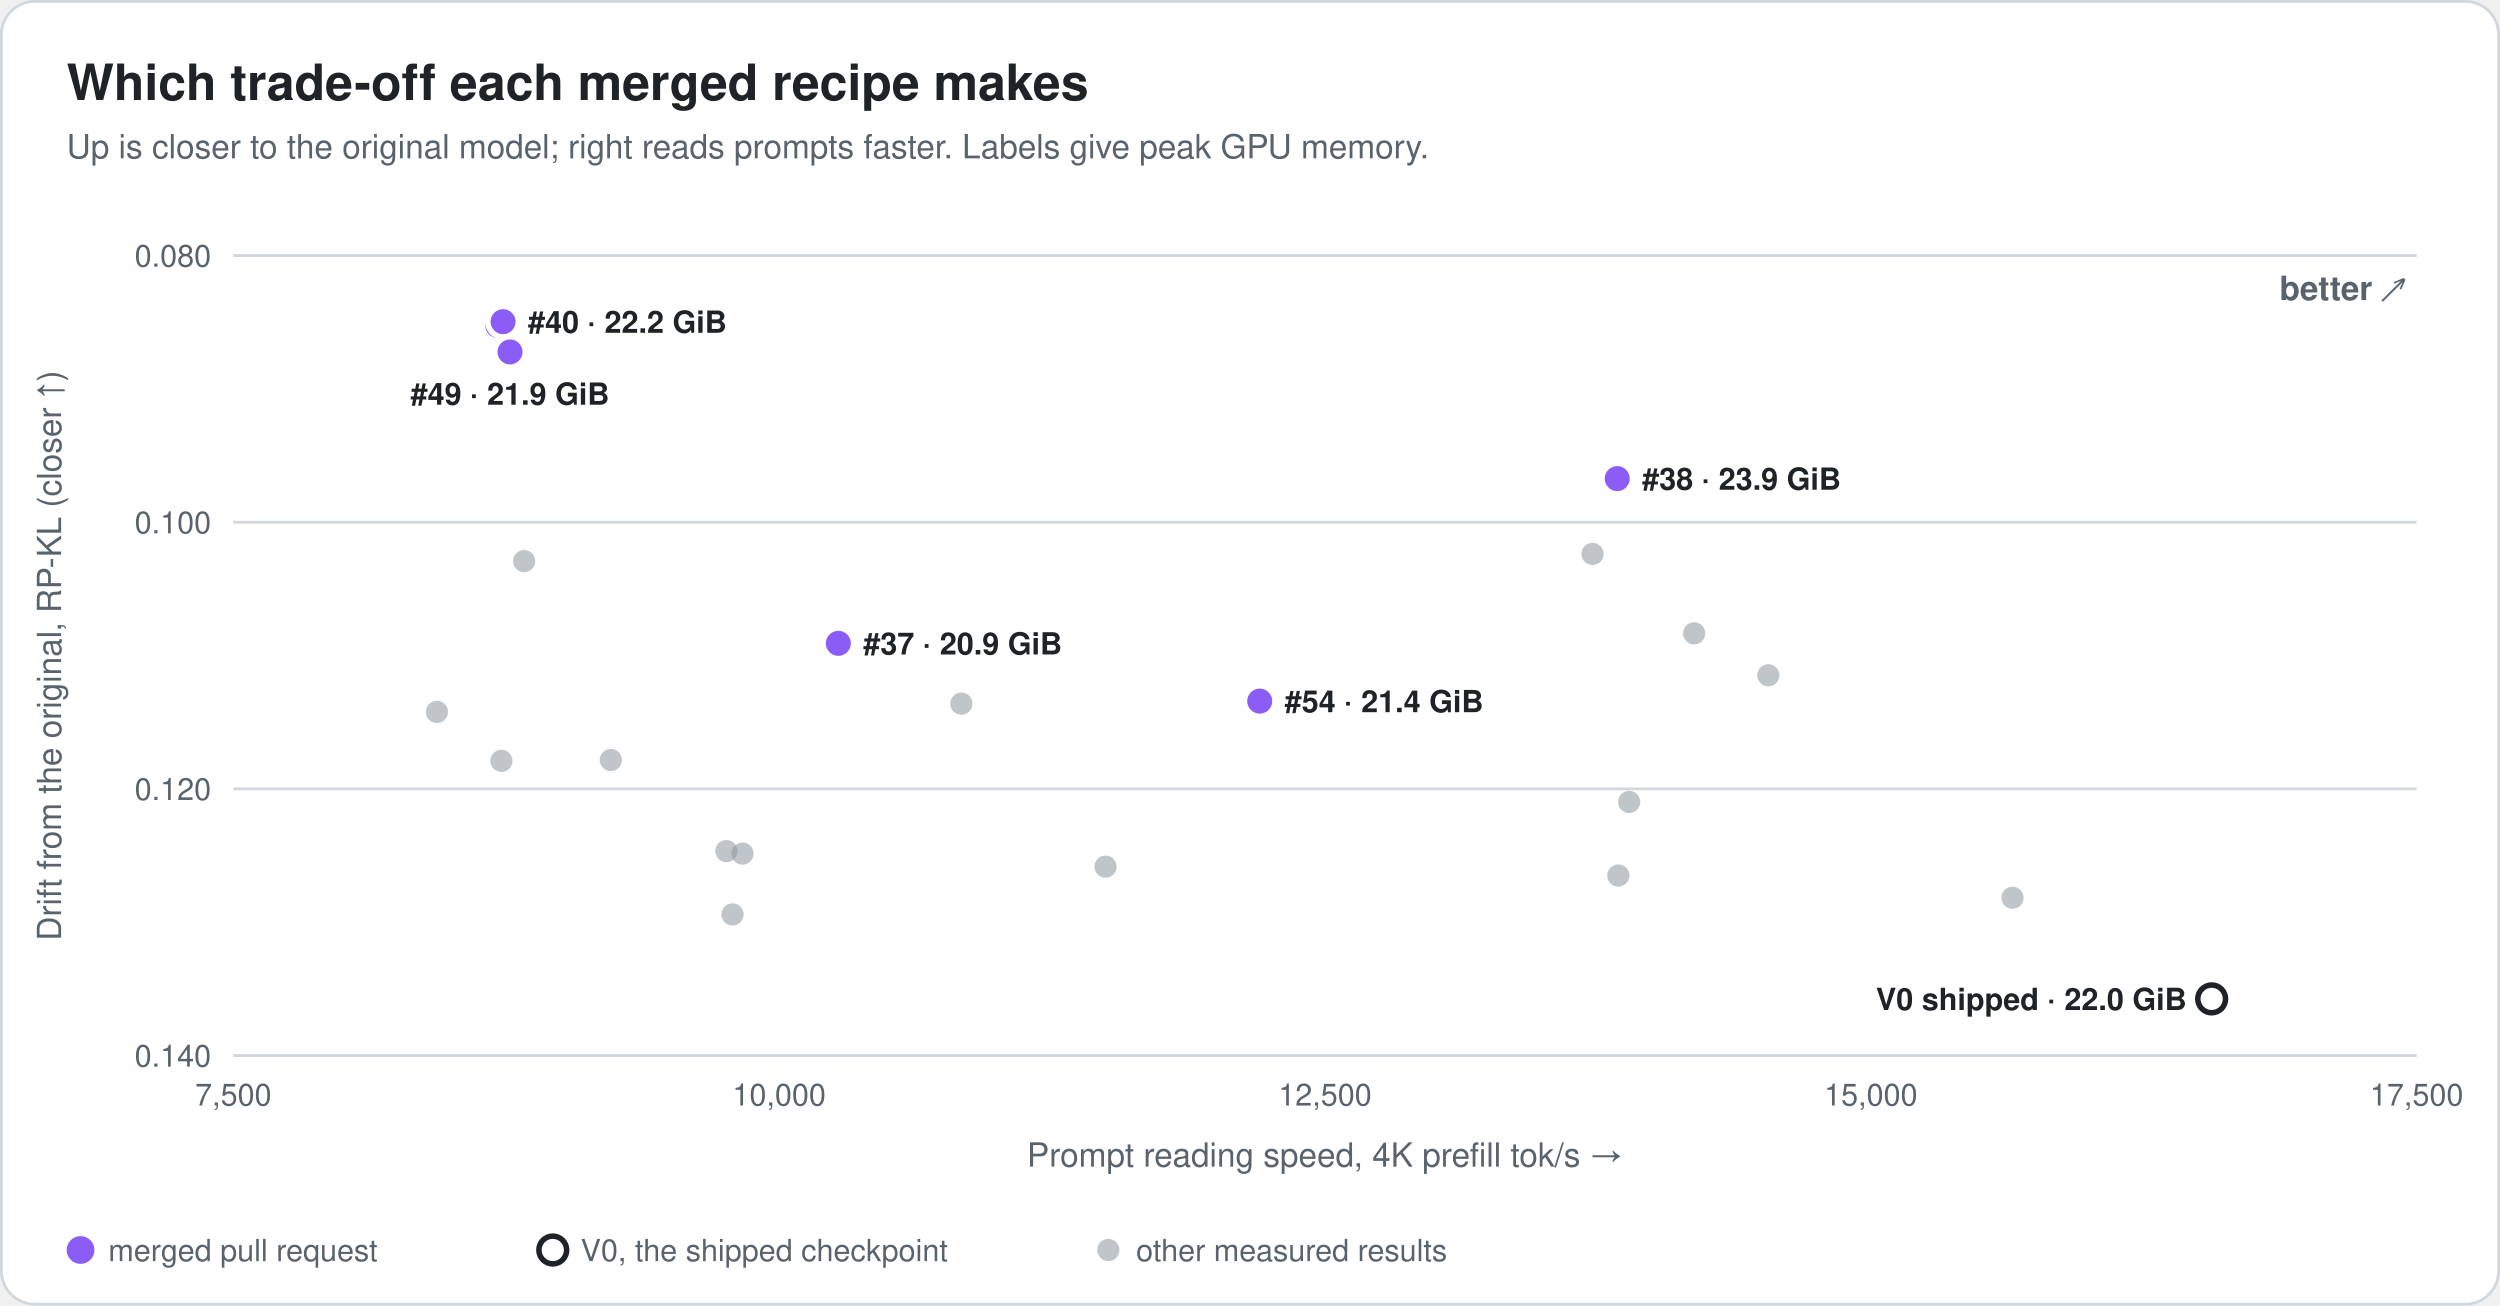
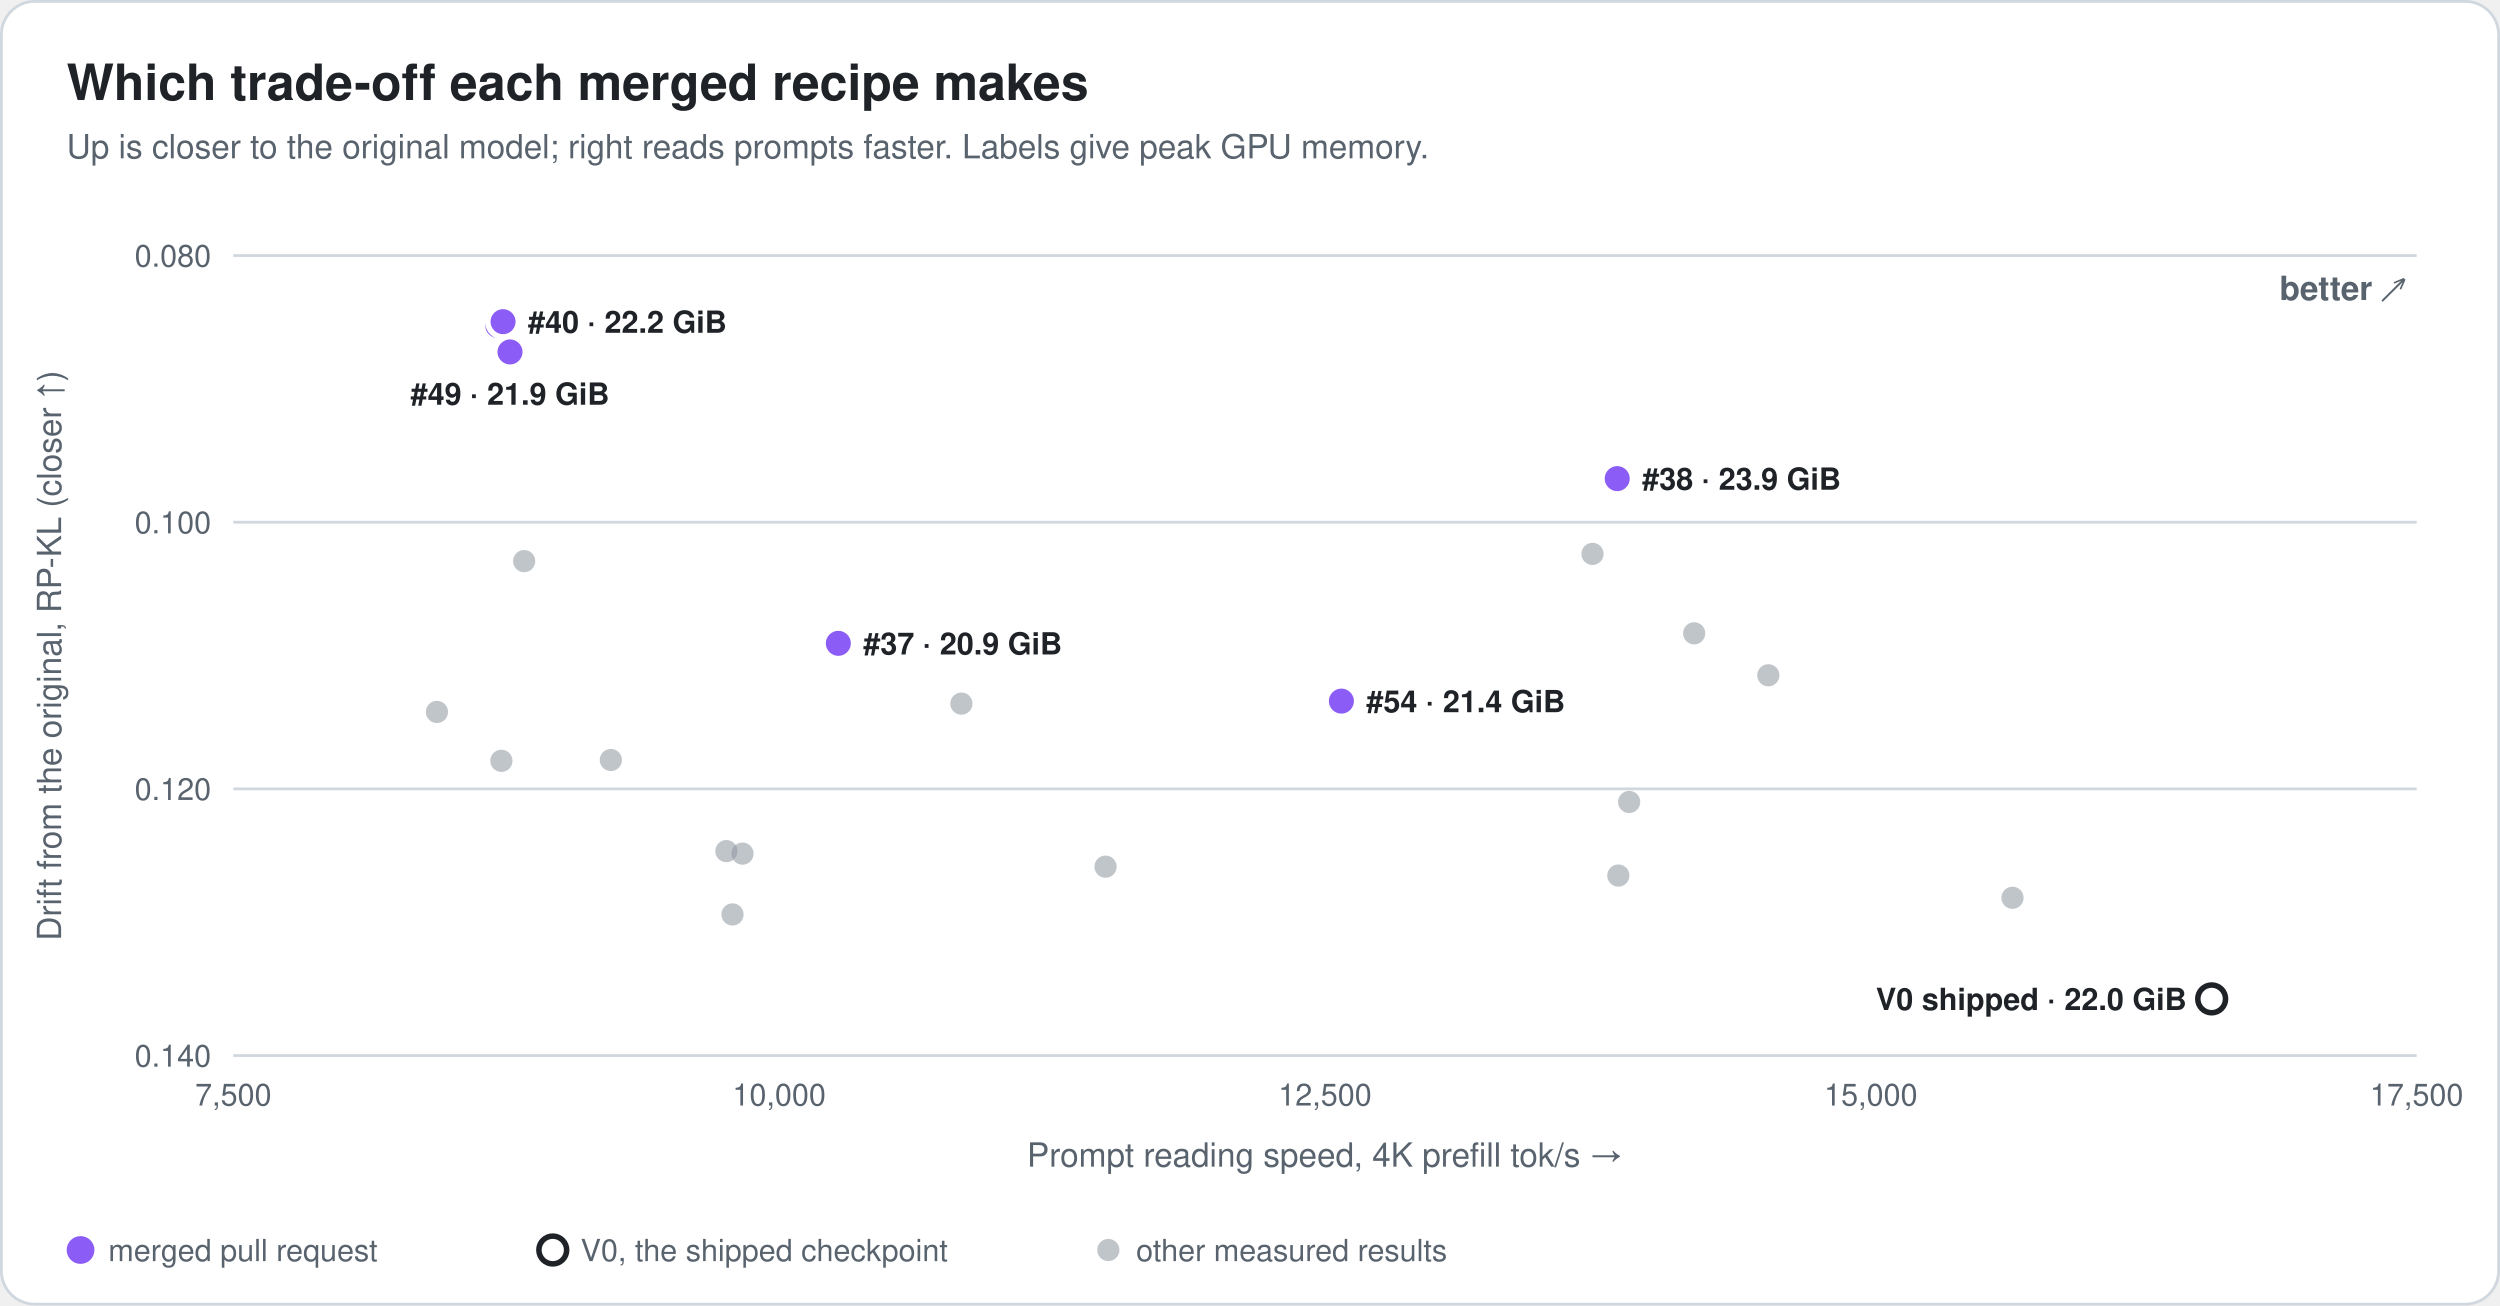
<svg xmlns="http://www.w3.org/2000/svg" width="900" height="470" viewBox="0 0 900 470" font-family="-apple-system,BlinkMacSystemFont,'Segoe UI',Helvetica,Arial,sans-serif" role="img" aria-label="Trade-offs of 6 merged recipes against the shipped checkpoint">
  <style>
.bg{fill:#ffffff;stroke:#d0d7de}.t{fill:#1f2328}.m{fill:#59636e}.rule{stroke:#d0d7de}.ring{stroke:#ffffff}
.acc{fill:#8b5cf6}.accl{stroke:#8b5cf6}.wash{fill:#8b5cf6;fill-opacity:.1}.gry{fill:#8c959f}.rej{fill:#d03b3b}.track{fill:#eaeef2}.tk{stroke:#1f2328}
@media (prefers-color-scheme: dark){
.bg{fill:#0d1117;stroke:#30363d}.t{fill:#e6edf3}.m{fill:#9198a1}.rule{stroke:#30363d}.ring{stroke:#0d1117}
.acc{fill:#9a75f8}.accl{stroke:#9a75f8}.wash{fill:#9a75f8;fill-opacity:.14}.gry{fill:#9198a1}.rej{fill:#e5534b}.track{fill:#21262d}.tk{stroke:#e6edf3}}
</style>
  <rect class="bg" x="0.5" y="0.5" width="899" height="469" rx="12" />
  <text x="24.0" y="36.0" class="t" font-size="18" font-weight="600" text-anchor="start">Which trade-off each merged recipe makes</text>
  <text x="24.0" y="57.0" class="m" font-size="12" font-weight="400" text-anchor="start">Up is closer to the original model; right reads prompts faster. Labels give peak GPU memory.</text>
  <line class="rule" x1="84" x2="870" y1="92.0" y2="92.0" stroke-width="1" />
  <text x="76.0" y="96.0" class="m" font-size="11" font-weight="400" text-anchor="end">0.080</text>
  <line class="rule" x1="84" x2="870" y1="188.0" y2="188.0" stroke-width="1" />
  <text x="76.0" y="192.0" class="m" font-size="11" font-weight="400" text-anchor="end">0.100</text>
  <line class="rule" x1="84" x2="870" y1="284.0" y2="284.0" stroke-width="1" />
  <text x="76.0" y="288.0" class="m" font-size="11" font-weight="400" text-anchor="end">0.120</text>
  <line class="rule" x1="84" x2="870" y1="380.0" y2="380.0" stroke-width="1" />
  <text x="76.0" y="384.0" class="m" font-size="11" font-weight="400" text-anchor="end">0.140</text>
  <text x="84.0" y="398.0" class="m" font-size="11" font-weight="400" text-anchor="middle">7,500</text>
  <text x="280.5" y="398.0" class="m" font-size="11" font-weight="400" text-anchor="middle">10,000</text>
  <text x="477.0" y="398.0" class="m" font-size="11" font-weight="400" text-anchor="middle">12,500</text>
  <text x="673.5" y="398.0" class="m" font-size="11" font-weight="400" text-anchor="middle">15,000</text>
  <text x="870.0" y="398.0" class="m" font-size="11" font-weight="400" text-anchor="middle">17,500</text>
  <text x="477.0" y="420.0" class="m" font-size="12" font-weight="400" text-anchor="middle">Prompt reading speed, 4K prefill tok/s →</text>
  <text x="22" y="236.0" class="m" font-size="12" text-anchor="middle" transform="rotate(-90 22 236.0)">Drift from the original, RP-KL (closer ↑)</text>
  <text x="866.0" y="108.0" class="m" font-size="12" font-weight="600" text-anchor="end">better ↗</text>
  <circle class="gry" cx="157.3" cy="256.3" r="4" opacity=".55" />
  <circle class="gry" cx="573.3" cy="199.4" r="4" opacity=".55" />
  <circle class="gry" cx="582.6" cy="315.2" r="4" opacity=".55" />
  <circle class="gry" cx="724.5" cy="323.2" r="4" opacity=".55" />
  <circle class="gry" cx="263.7" cy="329.2" r="4" opacity=".55" />
  <circle class="gry" cx="261.5" cy="306.4" r="4" opacity=".55" />
  <circle class="gry" cx="180.5" cy="273.9" r="4" opacity=".55" />
  <circle class="gry" cx="346.1" cy="253.3" r="4" opacity=".55" />
  <circle class="gry" cx="609.9" cy="228.0" r="4" opacity=".55" />
  <circle class="gry" cx="398.0" cy="312.0" r="4" opacity=".55" />
  <circle class="gry" cx="188.7" cy="202.0" r="4" opacity=".55" />
  <circle class="gry" cx="586.5" cy="288.7" r="4" opacity=".55" />
  <circle class="gry" cx="636.6" cy="243.1" r="4" opacity=".55" />
  <circle class="gry" cx="219.9" cy="273.6" r="4" opacity=".55" />
  <circle class="gry" cx="267.3" cy="307.3" r="4" opacity=".55" />
  <circle class="tk" cx="796.2" cy="359.6" r="5" fill="none" stroke-width="2" />
-   <circle class="acc ring" cx="453.5" cy="252.4" r="5.5" stroke-width="2" />
+   <circle class="acc ring" cx="482.9" cy="252.4" r="5.5" stroke-width="2" />
  <circle class="acc ring" cx="301.8" cy="231.6" r="5.5" stroke-width="2" />
  <circle class="acc ring" cx="582.2" cy="172.3" r="5.5" stroke-width="2" />
  <circle class="acc ring" cx="179.2" cy="117.2" r="5.5" stroke-width="2" />
  <circle class="acc ring" cx="181.1" cy="115.8" r="5.5" stroke-width="2" />
  <circle class="acc ring" cx="183.6" cy="126.7" r="5.5" stroke-width="2" />
  <text x="787.2" y="363.6" class="t" font-size="11" font-weight="600" text-anchor="end">V0 shipped · 22.0 GiB</text>
  <text x="190.1" y="119.8" class="t" font-size="11" font-weight="600" text-anchor="start">#40 · 22.2 GiB</text>
  <text x="183.6" y="145.7" class="t" font-size="11" font-weight="600" text-anchor="middle">#49 · 21.9 GiB</text>
  <text x="591.2" y="176.3" class="t" font-size="11" font-weight="600" text-anchor="start">#38 · 23.9 GiB</text>
  <text x="310.8" y="235.6" class="t" font-size="11" font-weight="600" text-anchor="start">#37 · 20.9 GiB</text>
-   <text x="462.5" y="256.4" class="t" font-size="11" font-weight="600" text-anchor="start">#54 · 21.4 GiB</text>
+   <text x="491.9" y="256.4" class="t" font-size="11" font-weight="600" text-anchor="start">#54 · 21.4 GiB</text>
  <circle class="acc" cx="29" cy="450" r="5" />
  <text x="39.0" y="454.0" class="m" font-size="11" font-weight="400" text-anchor="start">merged pull request</text>
  <circle class="tk" cx="199" cy="450" r="5" fill="none" stroke-width="2" />
  <text x="209.0" y="454.0" class="m" font-size="11" font-weight="400" text-anchor="start">V0, the shipped checkpoint</text>
  <circle class="gry" cx="399" cy="450" r="4" opacity=".55" />
  <text x="409.0" y="454.0" class="m" font-size="11" font-weight="400" text-anchor="start">other measured results</text>
</svg>
